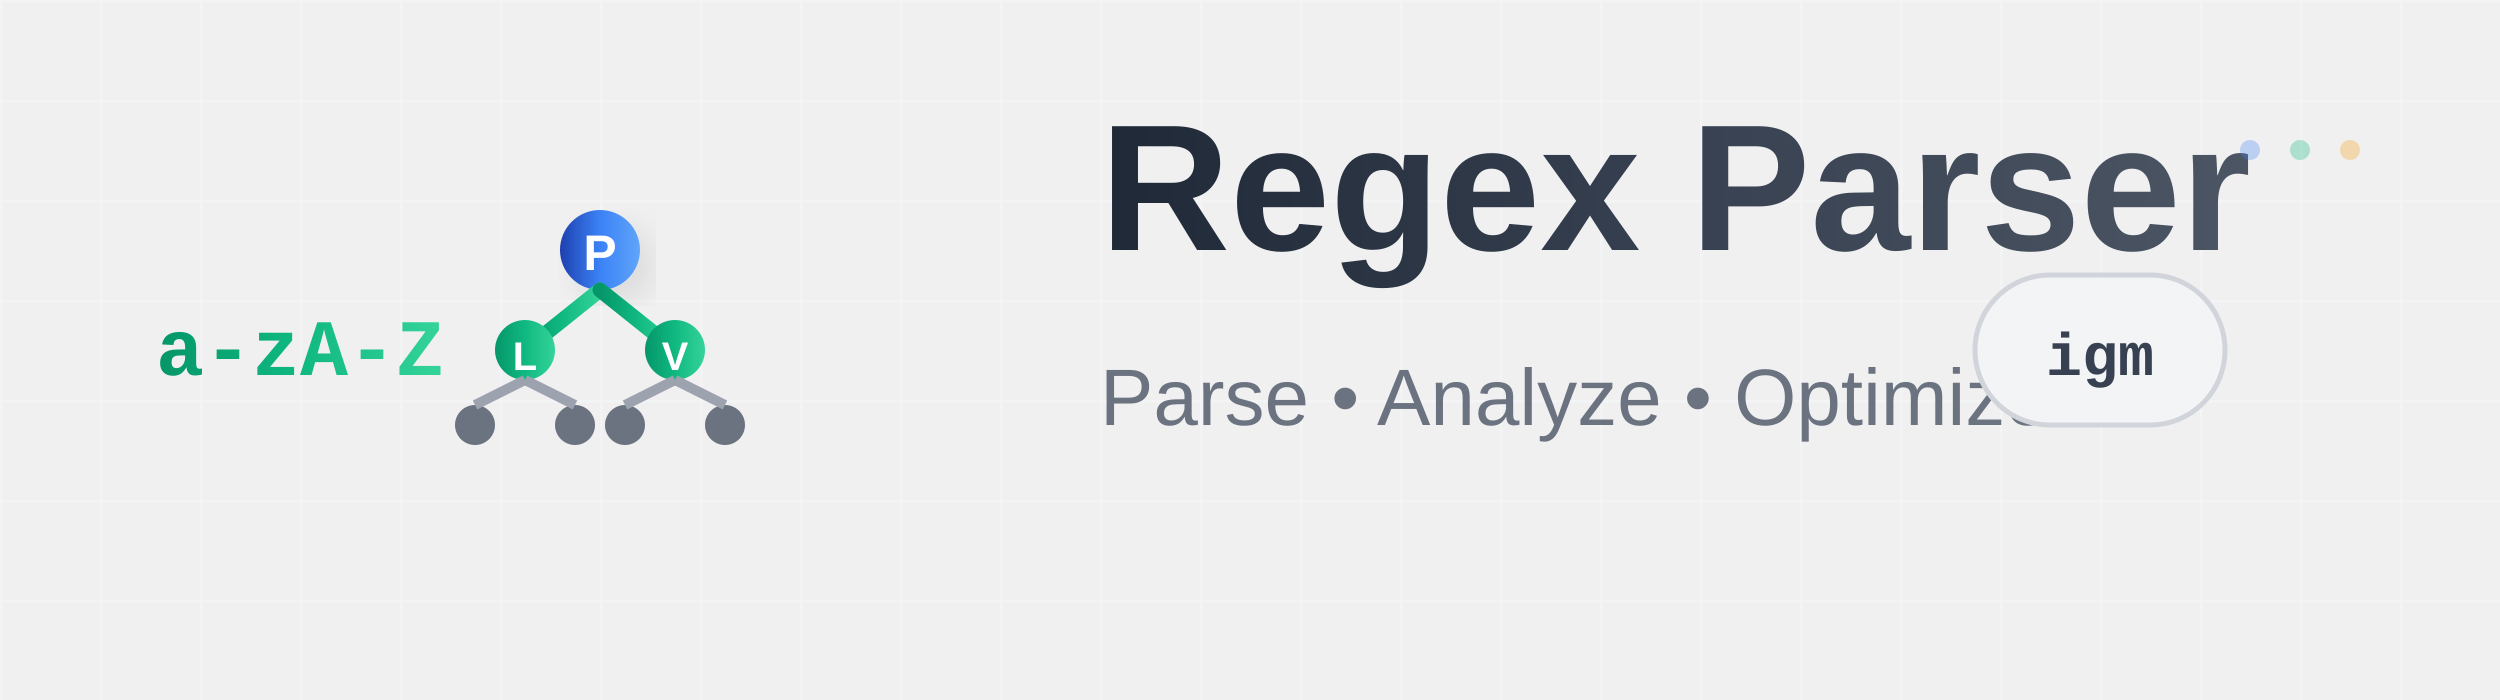
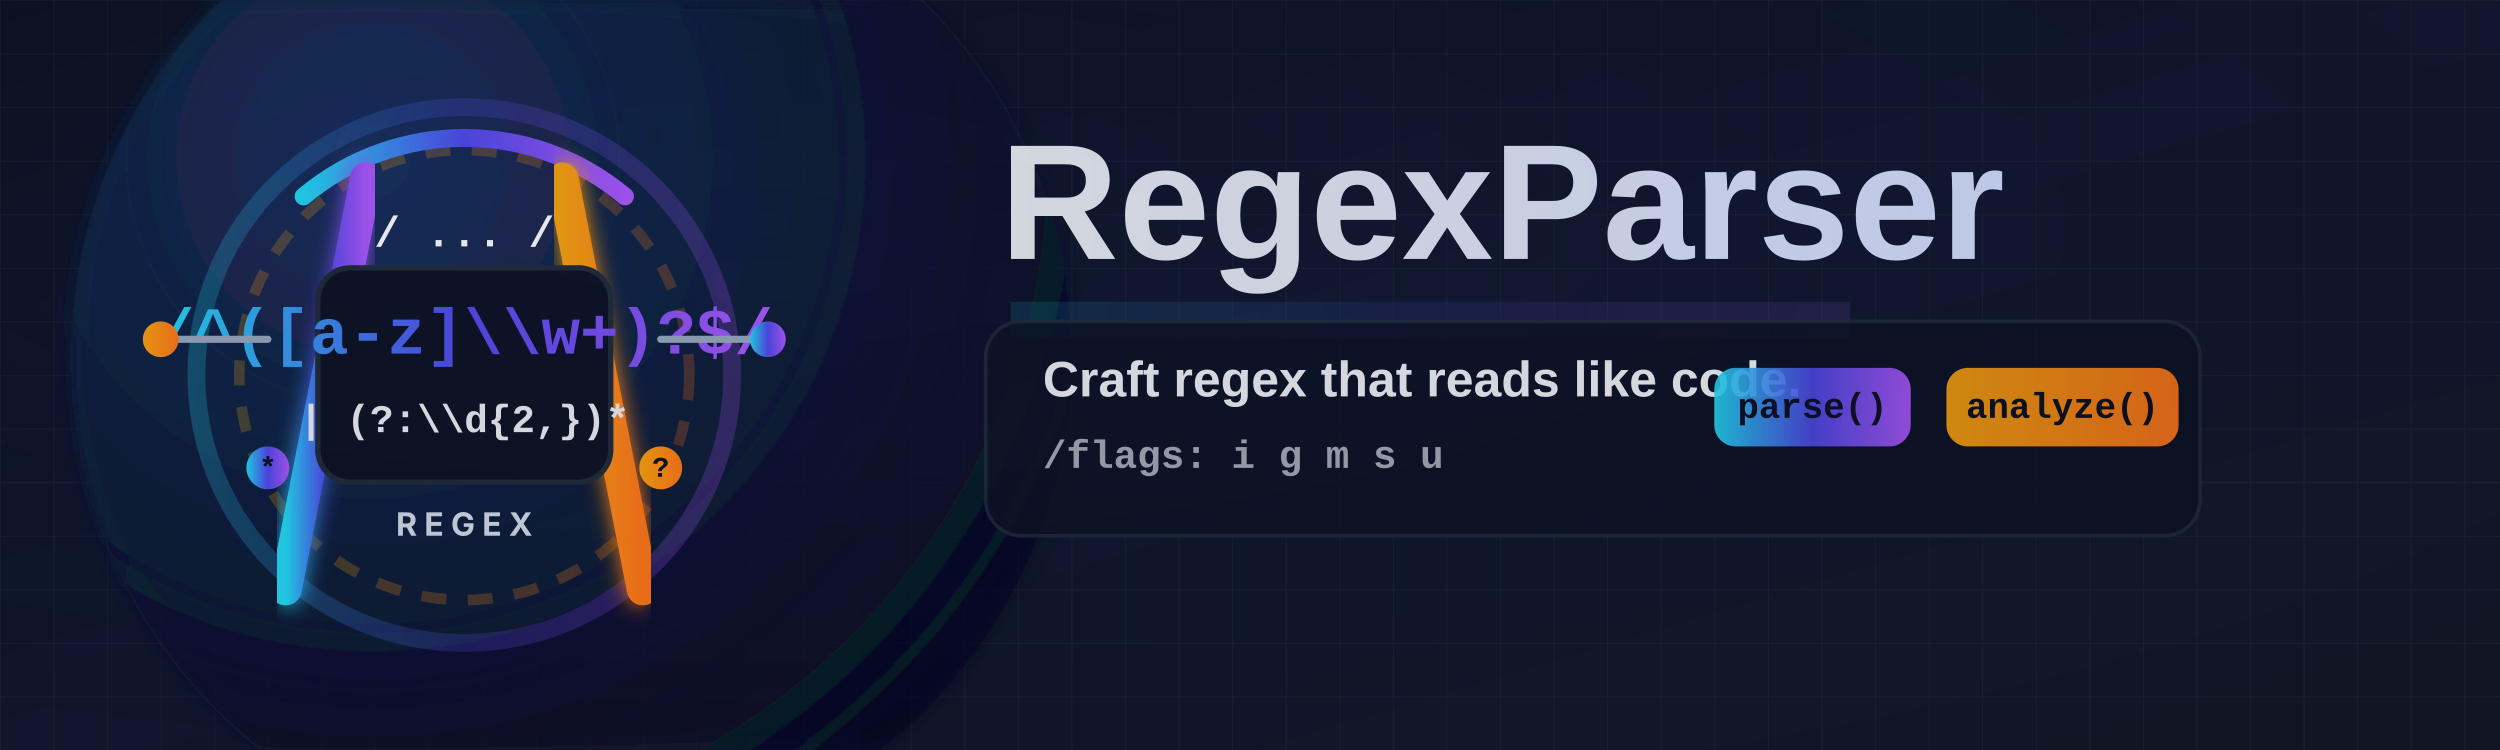
- <svg xmlns="http://www.w3.org/2000/svg" width="500" height="140" viewBox="0 0 500 140">
+ <svg xmlns="http://www.w3.org/2000/svg" width="1400" height="420" viewBox="0 0 1400 420" role="img" aria-labelledby="title desc">
  <defs>
-     <linearGradient id="primaryGradient" x1="0%" y1="0%" x2="100%" y2="0%">
-       <stop offset="0%" style="stop-color:#1e40af;stop-opacity:1" />
-       <stop offset="50%" style="stop-color:#3b82f6;stop-opacity:1" />
-       <stop offset="100%" style="stop-color:#60a5fa;stop-opacity:1" />
+     <linearGradient id="bgGradient" x1="0%" y1="0%" x2="100%" y2="100%">
+       <stop offset="0%" stop-color="#0b1020" />
+       <stop offset="50%" stop-color="#0f162d" />
+       <stop offset="100%" stop-color="#101725" />
    </linearGradient>
-     <linearGradient id="accentGradient" x1="0%" y1="0%" x2="100%" y2="0%">
-       <stop offset="0%" style="stop-color:#059669;stop-opacity:1" />
-       <stop offset="50%" style="stop-color:#10b981;stop-opacity:1" />
-       <stop offset="100%" style="stop-color:#34d399;stop-opacity:1" />
+     <radialGradient id="halo" cx="30%" cy="30%" r="80%">
+       <stop offset="0%" stop-color="#1f2f5d" stop-opacity="0.8" />
+       <stop offset="70%" stop-color="#0f162d" stop-opacity="0.6" />
+       <stop offset="100%" stop-color="#0b0f1c" stop-opacity="0.4" />
+     </radialGradient>
+     <linearGradient id="accent" x1="0%" y1="0%" x2="100%" y2="0%">
+       <stop offset="0%" stop-color="#22d3ee" />
+       <stop offset="50%" stop-color="#4f46e5" />
+       <stop offset="100%" stop-color="#a855f7" />
    </linearGradient>
-     <linearGradient id="textGradient" x1="0%" y1="0%" x2="100%" y2="0%">
-       <stop offset="0%" style="stop-color:#1f2937;stop-opacity:1" />
-       <stop offset="50%" style="stop-color:#374151;stop-opacity:1" />
-       <stop offset="100%" style="stop-color:#4b5563;stop-opacity:1" />
+     <linearGradient id="accentWarm" x1="0%" y1="0%" x2="100%" y2="0%">
+       <stop offset="0%" stop-color="#f59e0b" />
+       <stop offset="100%" stop-color="#f97316" />
    </linearGradient>
-     <filter id="shadow" x="-20%" y="-20%" width="140%" height="140%">
-       <feDropShadow dx="3" dy="3" stdDeviation="3" flood-color="#00000015" />
-     </filter>
-     <filter id="glow">
-       <feGaussianBlur stdDeviation="2" result="coloredBlur" />
+     <linearGradient id="wordmark" x1="0%" y1="0%" x2="100%" y2="0%">
+       <stop offset="0%" stop-color="#e5e7eb" />
+       <stop offset="100%" stop-color="#cbd5f5" />
+     </linearGradient>
+     <filter id="softGlow">
+       <feGaussianBlur in="SourceGraphic" stdDeviation="6" result="blur" />
      <feMerge>
-         <feMergeNode in="coloredBlur" />
+         <feMergeNode in="blur" />
        <feMergeNode in="SourceGraphic" />
      </feMerge>
    </filter>
+     <pattern id="grid" width="30" height="30" patternUnits="userSpaceOnUse">
+       <path d="M 30 0 L 0 0 0 30" fill="none" stroke="#ffffff" stroke-opacity="0.04" stroke-width="1" />
+     </pattern>
  </defs>
-   <pattern id="grid" width="20" height="20" patternUnits="userSpaceOnUse">
-     <path d="M 20 0 L 0 0 0 20" fill="none" stroke="#f3f4f6" stroke-width="1" />
-   </pattern>
-   <rect width="500" height="140" fill="url(#grid)" />
-   <g transform="translate(50,70)">
-     <path d="M-15,-25 L-15,25" stroke="url(#primaryGradient)" stroke-width="4" stroke-linecap="round" />
-     <path d="M35,-25 L35,25" stroke="url(#primaryGradient)" stroke-width="4" stroke-linecap="round" />
-     <text x="10" y="5" font-family="Monaco, 'Courier New', monospace" font-size="16" font-weight="bold" fill="url(#accentGradient)" text-anchor="middle">a-zA-Z</text>
+   <rect width="1400" height="420" fill="url(#bgGradient)" />
+   <rect width="1400" height="420" fill="url(#grid)" />
+   <circle cx="320" cy="200" r="280" fill="url(#halo)" filter="url(#softGlow)" />
+   <g transform="translate(260,210)">
+     <circle cx="0" cy="0" r="150" stroke="url(#accent)" stroke-width="10" stroke-opacity="0.25" fill="none" />
+     <circle cx="0" cy="0" r="126" stroke="url(#accentWarm)" stroke-width="6" stroke-opacity="0.25" fill="none" stroke-dasharray="14 12" />
+     <path d="M -90 -100 A 140 140 0 0 1 90 -100" fill="none" stroke="url(#accent)" stroke-width="10" stroke-linecap="round" />
+     <path d="M -55 -110 L -100 120" stroke="url(#accent)" stroke-width="18" stroke-linecap="round" filter="url(#softGlow)" />
+     <path d="M 55 -110 L 100 120" stroke="url(#accentWarm)" stroke-width="18" stroke-linecap="round" filter="url(#softGlow)" />
+     <rect x="-82" y="-60" width="164" height="120" rx="18" fill="#0c1022" stroke="#1f2937" stroke-width="3" />
+     <text x="0" y="-12" font-family="SFMono-Regular, Menlo, Consolas, 'Liberation Mono', monospace" font-size="36" font-weight="700" text-anchor="middle" fill="url(#accent)">/^([a-z]\\w+)?$/</text>
+     <text x="0" y="32" font-family="SFMono-Regular, Menlo, Consolas, 'Liberation Mono', monospace" font-size="22" font-weight="600" text-anchor="middle" fill="#e5e7eb">| (?:\\d{2,})*</text>
+     <circle cx="-110" cy="52" r="12" fill="url(#accent)" />
+     <text x="-110" y="57" font-family="SFMono-Regular, Menlo, Consolas, 'Liberation Mono', monospace" font-size="16" font-weight="700" text-anchor="middle" fill="#0b1020">*</text>
+     <circle cx="110" cy="52" r="12" fill="url(#accentWarm)" />
+     <text x="110" y="57" font-family="SFMono-Regular, Menlo, Consolas, 'Liberation Mono', monospace" font-size="16" font-weight="700" text-anchor="middle" fill="#0b1020">?</text>
+     <line x1="-160" y1="-20" x2="-110" y2="-20" stroke="#94a3b8" stroke-width="4" stroke-linecap="round" />
+     <line x1="110" y1="-20" x2="160" y2="-20" stroke="#94a3b8" stroke-width="4" stroke-linecap="round" />
+     <circle cx="-170" cy="-20" r="10" fill="url(#accentWarm)" />
+     <circle cx="170" cy="-20" r="10" fill="url(#accent)" />
+     <text x="0" y="-72" font-family="SFMono-Regular, Menlo, Consolas, 'Liberation Mono', monospace" font-size="24" font-weight="700" text-anchor="middle" fill="#f8fafc">/ ... /</text>
+     <text x="0" y="90" font-family="Inter, 'Helvetica Neue', Arial, sans-serif" font-size="18" font-weight="700" text-anchor="middle" fill="#cbd5e1" letter-spacing="4">REGEX</text>
  </g>
-   <g transform="translate(120,70)">
-     <circle cx="0" cy="-20" r="8" fill="url(#primaryGradient)" filter="url(#shadow)" />
-     <text x="0" y="-16" font-family="Arial, sans-serif" font-size="10" font-weight="bold" fill="white" text-anchor="middle">P</text>
-     <line x1="0" y1="-12" x2="-15" y2="0" stroke="url(#accentGradient)" stroke-width="3" stroke-linecap="round" />
-     <circle cx="-15" cy="0" r="6" fill="url(#accentGradient)" />
-     <text x="-15" y="4" font-family="Arial, sans-serif" font-size="8" font-weight="bold" fill="white" text-anchor="middle">L</text>
-     <line x1="0" y1="-12" x2="15" y2="0" stroke="url(#accentGradient)" stroke-width="3" stroke-linecap="round" />
-     <circle cx="15" cy="0" r="6" fill="url(#accentGradient)" />
-     <text x="15" y="4" font-family="Arial, sans-serif" font-size="8" font-weight="bold" fill="white" text-anchor="middle">V</text>
-     <circle cx="-25" cy="15" r="4" fill="#6b7280" />
-     <circle cx="-5" cy="15" r="4" fill="#6b7280" />
-     <circle cx="5" cy="15" r="4" fill="#6b7280" />
-     <circle cx="25" cy="15" r="4" fill="#6b7280" />
-     <line x1="-15" y1="6" x2="-25" y2="11" stroke="#9ca3af" stroke-width="2" />
-     <line x1="-15" y1="6" x2="-5" y2="11" stroke="#9ca3af" stroke-width="2" />
-     <line x1="15" y1="6" x2="5" y2="11" stroke="#9ca3af" stroke-width="2" />
-     <line x1="15" y1="6" x2="25" y2="11" stroke="#9ca3af" stroke-width="2" />
+   <g transform="translate(560,145)">
+     <text x="0" y="0" font-family="Space Grotesk, 'SF Pro Display', 'Helvetica Neue', Arial, sans-serif" font-size="92" font-weight="800" fill="url(#wordmark)">RegexParser</text>
+     <rect x="6" y="24" width="470" height="20" fill="url(#accent)" opacity="0.14" />
  </g>
-   <text x="220" y="50" font-family="Arial, sans-serif" font-size="36" font-weight="bold" fill="url(#textGradient)">
-     Regex Parser
-   </text>
-   <text x="220" y="85" font-family="Arial, sans-serif" font-size="16" fill="#6b7280" font-weight="500">
-     Parse • Analyze • Optimize
-   </text>
-   <g transform="translate(420,70)">
-     <rect x="-25" y="-15" width="50" height="30" rx="15" fill="#f3f4f6" stroke="#d1d5db" stroke-width="1" />
-     <text x="0" y="5" font-family="Monaco, 'Courier New', monospace" font-size="12" font-weight="bold" fill="#374151" text-anchor="middle">igm</text>
+   <g transform="translate(560,210)">
+     <rect x="-8" y="-30" width="680" height="120" rx="20" fill="#0c1022" stroke="#1f2937" stroke-width="2" opacity="0.85" />
+     <text x="24" y="12" font-family="Space Grotesk, 'Helvetica Neue', Arial, sans-serif" font-size="28" font-weight="700" fill="#e5e7eb">Craft regex that reads like code.</text>
+     <text x="24" y="52" font-family="SFMono-Regular, Menlo, Consolas, 'Liberation Mono', monospace" font-size="22" font-weight="600" fill="#9ca3af">/flags: i g m s u</text>
+     <g transform="translate(400,16)">
+       <rect x="0" y="-20" width="110" height="44" rx="12" fill="url(#accent)" opacity="0.9" />
+       <text x="55" y="8" font-family="SFMono-Regular, Menlo, Consolas, 'Liberation Mono', monospace" font-size="20" font-weight="700" text-anchor="middle" fill="#0b1020">parse()</text>
+     </g>
+     <g transform="translate(530,16)">
+       <rect x="0" y="-20" width="130" height="44" rx="12" fill="url(#accentWarm)" opacity="0.9" />
+       <text x="65" y="8" font-family="SFMono-Regular, Menlo, Consolas, 'Liberation Mono', monospace" font-size="20" font-weight="800" text-anchor="middle" fill="#0b1020">analyze()</text>
+     </g>
  </g>
-   <g transform="translate(450,30)" opacity="0.3">
-     <circle cx="0" cy="0" r="2" fill="#3b82f6" />
-     <circle cx="10" cy="0" r="2" fill="#10b981" />
-     <circle cx="20" cy="0" r="2" fill="#f59e0b" />
-   </g>
+   <rect width="1400" height="420" fill="url(#halo)" opacity="0.12" />
</svg>
